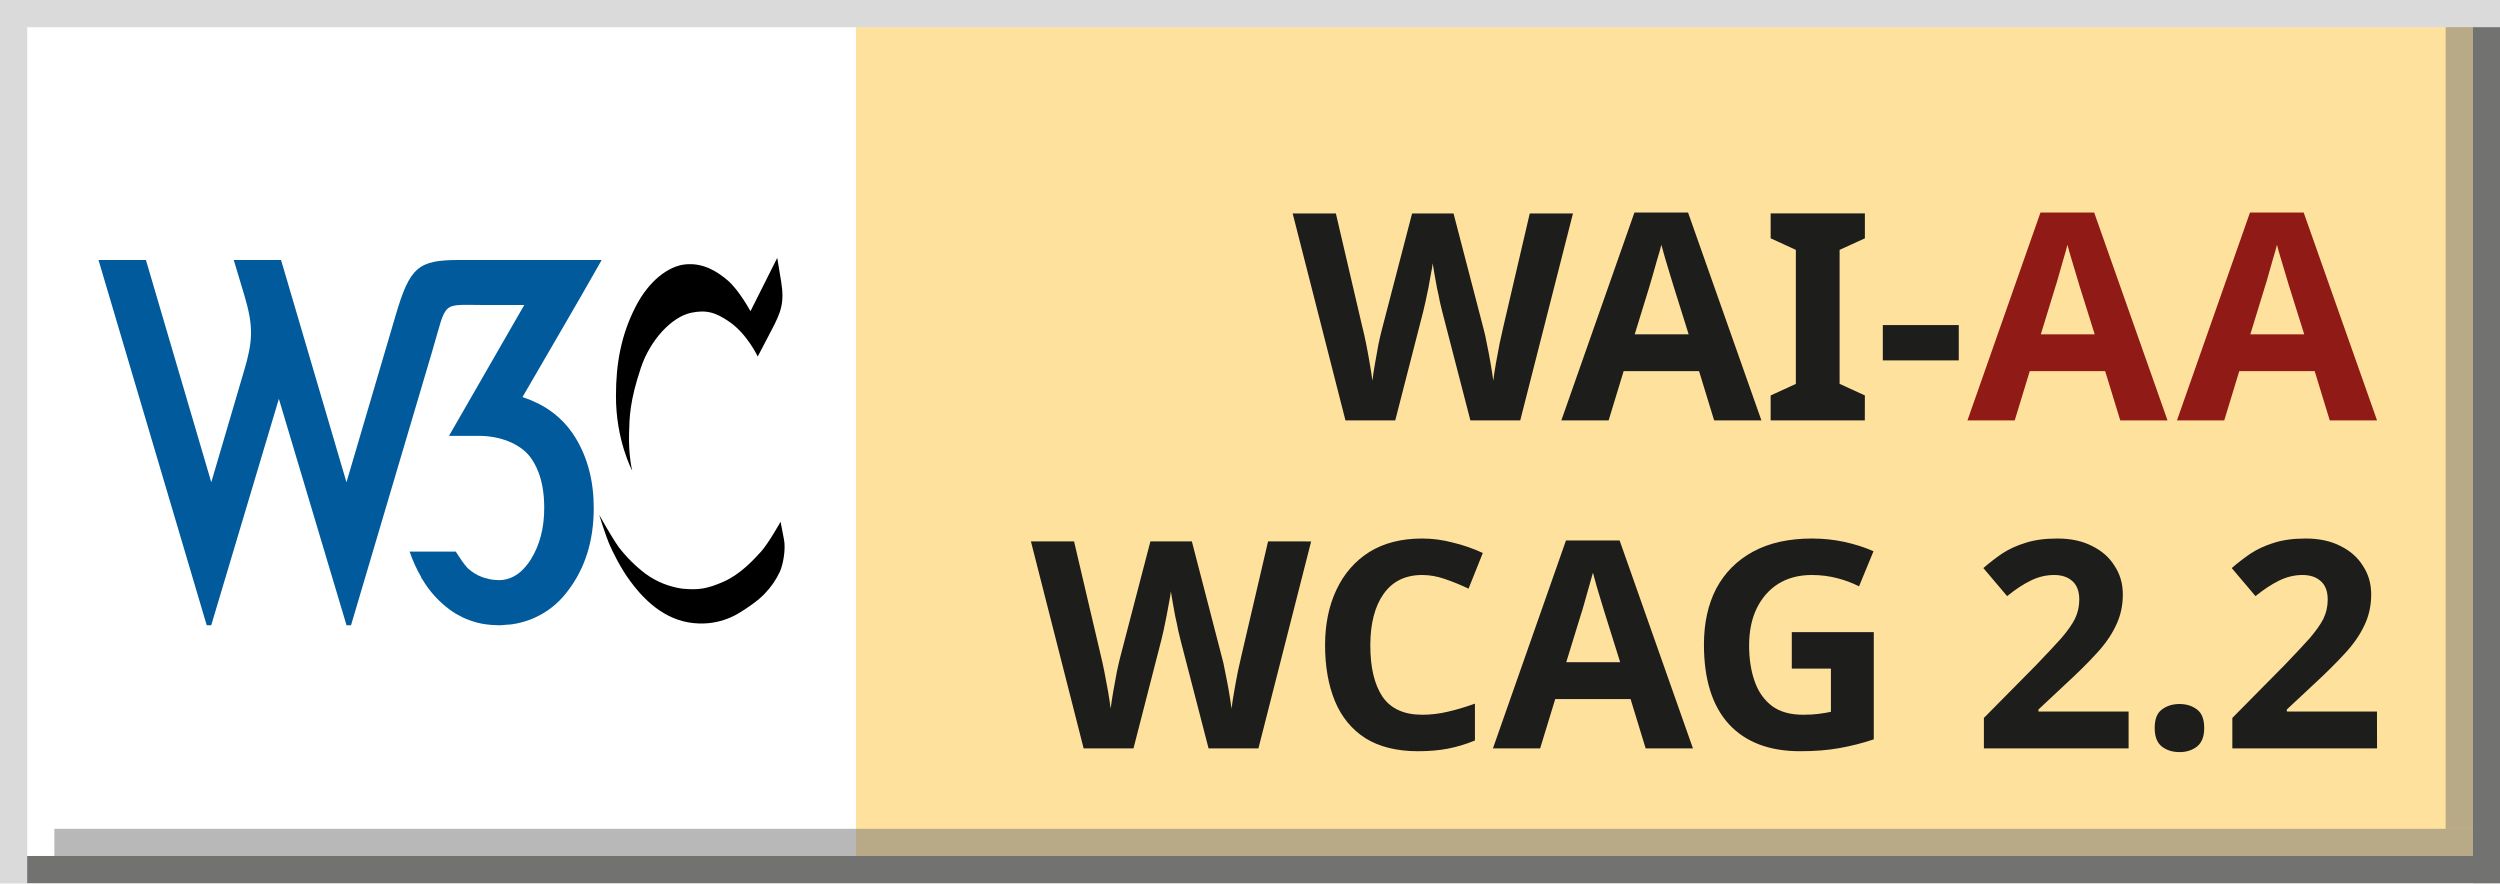
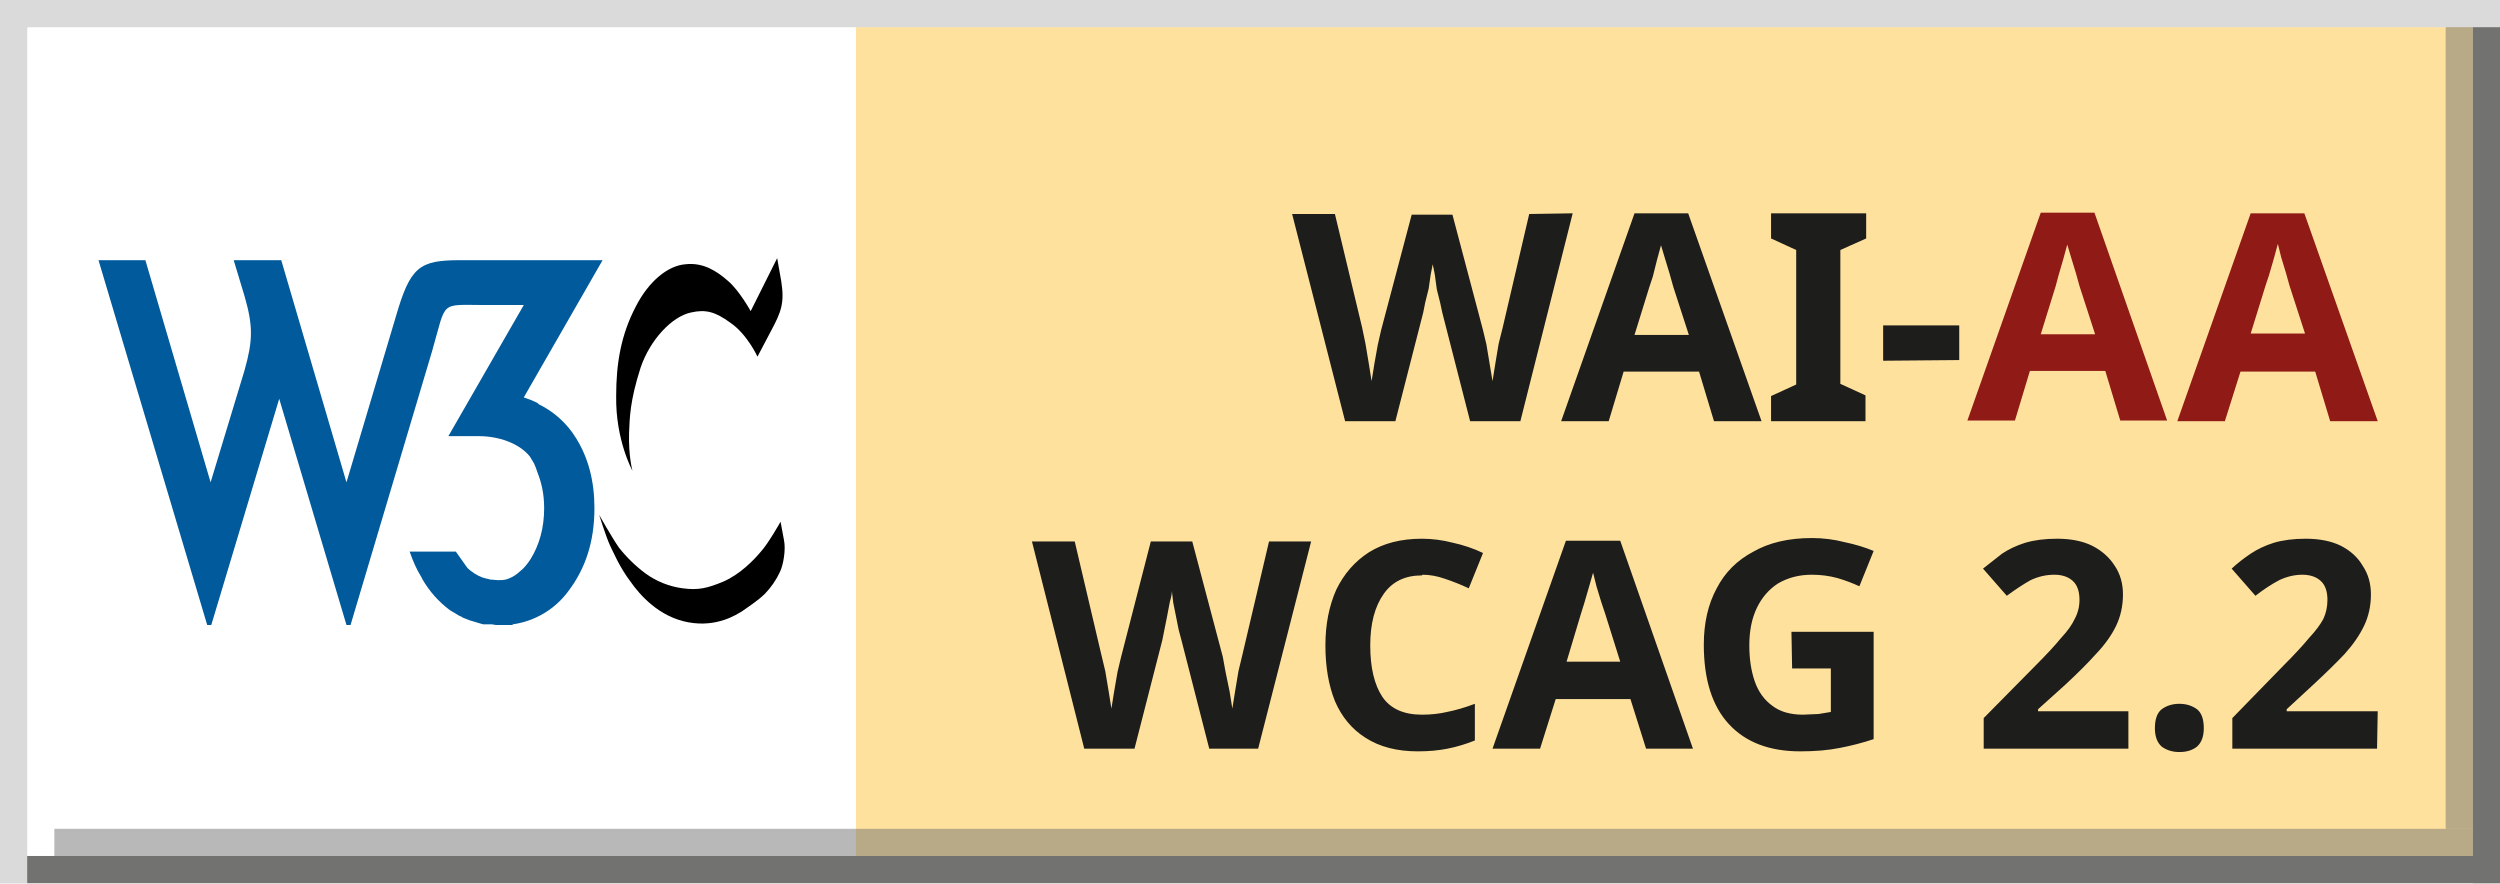
- <svg xmlns="http://www.w3.org/2000/svg" width="368" height="130" data-name="Layer 1">
+ <svg xmlns="http://www.w3.org/2000/svg" data-name="Layer 1" viewBox="0 0 368 130">
  <path fill="#fff" d="M4 4h122v122H4z" />
  <path fill="#ffe19e" d="M126 4h238v122H126z" />
  <path fill="#dadada" d="M0 0h4v130H0z" />
  <path fill="#dadada" d="M0 0h368v4H0z" />
  <path fill="#727271" d="M364 4h4v126h-4z" />
  <path fill="#727271" d="M4 126h364v4H4z" />
  <path d="M360 4h4v118h-4z" style="fill:#727271;fill-opacity:.497" />
  <path d="M8 122h356v4H8z" style="fill:#727271;fill-opacity:.498" />
  <g style="display:inline">
-     <path fill="#005a9c" d="m14.5 38.27 15.93 53.77h.66l9.96-33.33 9.96 33.33h.66l11.94-40.3c2.28-7.69 1.15-6.84 7.96-6.84h5.6L66.09 64.16h4.46c2.87 0 5.9 1.03 7.5 3.11.22.3.42.6.6.93a9.39 9.39 0 0 1 .6 1.28c.57 1.47.86 3.23.86 5.3 0 2.92-.65 5.42-1.93 7.5a8.84 8.84 0 0 1-1.11 1.45c-.25.27-.51.5-.78.7l-.07.05a4.97 4.97 0 0 1-1.65.78 4.48 4.48 0 0 1-1.1.14h-.04l-.04-.01h-.06c-.4-.01-.8-.04-1.17-.11l-.3-.08a.71.71 0 0 1-.06-.02l-.08-.02c-.25-.06-.51-.12-.75-.21a6.49 6.49 0 0 1-2.12-1.31c-.69-.75-1.21-1.6-1.76-2.44H60.3c.46 1.36 1.03 2.6 1.69 3.73l-.02.04c.07.13.16.25.24.37a15.12 15.12 0 0 0 4.03 4.43c.3.22.6.41.91.6l.59.31.08.04.28.16h.01c.33.15.65.29.98.41h.02c.33.13.67.23 1 .33h.03c.34.1.7.17 1.04.23h.03c.31.05.64.1.96.12h.02l.04.01h.05l.03.01c.2.02.4.02.6.02l.13.01h.08l.3.02h.04c.3 0 .58-.03.87-.05v-.02c.31-.02.63-.02.94-.06l.13-.02a12.33 12.33 0 0 0 8.12-4.83c2.58-3.32 3.88-7.41 3.88-12.28 0-3.94-.89-7.37-2.66-10.29a13.35 13.35 0 0 0-5.49-5.08l-.22-.1a15.3 15.3 0 0 0-2.12-.86c3.89-6.73 7.84-13.42 11.66-20.18H67.61c-6.06 0-7.28 1.03-9.38 8.18L51 70.99l-9.63-32.72h-6.96l1.6 5.34c1.32 4.46 1.2 6.64-.05 10.86L31.1 70.99l-9.62-32.72Z" />
-     <path d="m114.41 37.96.57 3.44c.52 3.2-.01 4.53-1.44 7.25l-2 3.83s-1.53-3.25-4.08-5.04c-2.15-1.52-3.55-1.85-5.73-1.4-2.81.59-6 3.94-7.39 8.09-1.66 4.95-1.68 7.35-1.74 9.55-.1 3.54.47 5.62.47 5.62s-2.43-4.49-2.4-11.06c0-4.7.75-8.95 2.92-13.15 1.9-3.7 4.75-5.91 7.27-6.17 2.6-.27 4.66.99 6.25 2.35 1.67 1.42 3.36 4.54 3.36 4.54ZM114.9 76.8s-1.76 3.16-2.86 4.38c-1.1 1.22-3.07 3.36-5.5 4.43-2.44 1.07-3.71 1.27-6.12 1.04a12.02 12.02 0 0 1-5.41-2.2 21.02 21.02 0 0 1-3.91-3.88c-1.13-1.6-2.9-4.78-2.9-4.78s.99 3.2 1.6 4.55c.36.78 1.45 3.17 3 5.24 1.44 1.94 4.24 5.27 8.5 6.03 4.25.75 7.18-1.16 7.9-1.63.73-.46 2.4-1.55 3.36-2.59a11.7 11.7 0 0 0 2.22-3.2c.48-1 .9-3.31.63-4.73z" />
+     <path fill="#005a9c" d="m14.5 38.3 16 53.7h.6l10-33.3L51 92h.6l12-40.3c2.2-7.6 1-6.8 7.9-6.8h5.6L66 64.2h4.5c2.8 0 5.9 1 7.5 3l.6 1a9.4 9.4 0 0 1 .5 1.3c.6 1.5 1 3.2 1 5.3 0 2.9-.7 5.4-2 7.5a8.8 8.8 0 0 1-1.1 1.4l-.8.7a5 5 0 0 1-1.7.9 4.5 4.5 0 0 1-1.1.1h-.1l-1.2-.1-.3-.1a.7.7 0 0 1-.1 0L71 85a6.5 6.5 0 0 1-2.2-1.4l-1.7-2.4h-6.8c.5 1.4 1 2.6 1.7 3.7l.2.4a15.1 15.1 0 0 0 4 4.5l1 .6.5.3h.1l.3.2 1 .4 1 .3 1 .3H72.4l.6.1h2.4l.1-.1a12.3 12.3 0 0 0 8.1-4.8c2.6-3.4 3.9-7.4 3.9-12.3 0-4-.9-7.4-2.7-10.3a13.3 13.3 0 0 0-5.5-5l-.2-.2a15.3 15.3 0 0 0-2-.8l11.6-20.2h-21c-6 0-7.3 1-9.4 8.2L51 71l-9.6-32.7h-7l1.6 5.3c1.3 4.5 1.2 6.6 0 10.9L31 71l-9.6-32.7Z" />
+     <path d="m114.4 38 .6 3.4c.5 3.2 0 4.5-1.5 7.3l-2 3.8s-1.5-3.3-4-5c-2.2-1.6-3.6-2-5.8-1.5-2.8.6-6 4-7.4 8.1-1.6 5-1.6 7.4-1.7 9.6-.1 3.5.5 5.6.5 5.6s-2.5-4.5-2.4-11c0-4.8.7-9 2.9-13.2 1.9-3.7 4.7-6 7.3-6.2 2.6-.3 4.6 1 6.2 2.4 1.7 1.4 3.4 4.5 3.4 4.5Zm.5 38.8s-1.8 3.2-2.9 4.4c-1 1.2-3 3.3-5.5 4.4-2.4 1-3.7 1.3-6 1a12 12 0 0 1-5.5-2.2 21 21 0 0 1-3.9-3.8c-1.1-1.6-2.9-4.8-2.9-4.8s1 3.2 1.6 4.5c.4.8 1.4 3.2 3 5.3 1.4 2 4.2 5.2 8.5 6 4.3.8 7.2-1.2 7.9-1.6.7-.5 2.4-1.6 3.4-2.6a11.7 11.7 0 0 0 2.2-3.2c.5-1 .9-3.3.6-4.7z" />
  </g>
  <g aria-label="WAI-AA" style="font-weight:700;font-size:42.667px;font-family:&quot;Noto Sans&quot;;-inkscape-font-specification:&quot;Noto Sans Bold&quot;;text-align:end;letter-spacing:0;text-anchor:end;fill:#1d1d1b">
-     <path d="m231.54 31.42-7.76 30.46h-7.34l-4.14-16q-.13-.47-.34-1.4-.17-.95-.43-2.06l-.38-2.09-.26-1.57q-.04.55-.26 1.57l-.38 2.1q-.21 1.06-.43 2.04-.2.94-.34 1.45l-4.1 15.96h-7.33l-7.77-30.46h6.36l3.88 16.64q.26.98.56 2.47.3 1.5.55 2.99.26 1.5.39 2.52.12-1.07.38-2.52l.51-2.86q.3-1.4.51-2.18l4.44-17.06h6.1l4.44 17.06q.21.73.47 2.14.3 1.4.55 2.9.26 1.5.39 2.52.13-1.07.38-2.52.26-1.5.56-2.99l.55-2.47 3.88-16.64zM252.32 61.88l-2.22-7.25H239l-2.21 7.25h-6.96l10.76-30.6h7.89l10.8 30.6zm-5.97-19.75-.56-1.84-.68-2.26q-.34-1.15-.56-2-.2.85-.6 2.13-.33 1.24-.68 2.39-.3 1.1-.46 1.58l-2.18 7.08h7.94zM274.5 61.88h-13.86v-3.67l3.71-1.7V36.78l-3.71-1.7v-3.67h13.87v3.67l-3.72 1.7V56.5l3.72 1.71zM277.15 53.05v-5.2h11.18v5.2z" />
-     <path d="m312.1 61.88-2.22-7.25h-11.1l-2.21 7.25h-6.96l10.75-30.6h7.9l10.8 30.6zm-5.98-19.75-.55-1.84-.68-2.26q-.35-1.15-.56-2-.21.85-.6 2.13-.34 1.24-.68 2.39-.3 1.1-.47 1.58l-2.17 7.08h7.93zM342.94 61.88l-2.22-7.25h-11.1l-2.21 7.25h-6.96l10.75-30.6h7.9l10.8 30.6zm-5.98-19.75-.55-1.84-.68-2.26q-.35-1.15-.56-2-.21.85-.6 2.13-.34 1.24-.68 2.39-.3 1.1-.47 1.58l-2.17 7.08h7.93z" style="letter-spacing:1.4px;fill:#901a16" />
+     <path d="M231.5 31.4 223.8 62h-7.4l-4.1-16-.3-1.4-.5-2-.3-2.2-.3-1.5-.3 1.5-.3 2.1-.5 2-.3 1.5-4.1 16H198l-7.8-30.5h6.3l4 16.7.5 2.4.5 3 .4 2.5.4-2.5.5-2.8.5-2.2 4.5-17h6l4.5 17 .5 2.1.5 3 .4 2.4.4-2.5.5-3 .6-2.4 3.9-16.7zM252.3 62l-2.2-7.3H239l-2.2 7.3h-7l10.8-30.6h7.9l10.8 30.6zm-6-19.8-.5-1.8-.7-2.3-.6-2-.6 2.2-.6 2.4-.5 1.5-2.2 7.1h8zM274.6 62h-13.9v-3.7l3.7-1.7V36.8l-3.7-1.7v-3.7h14v3.7l-3.8 1.7v19.7l3.7 1.7zm2.6-8.9v-5.2h11.2V53z" />
+     <path d="m312.1 61.9-2.2-7.3h-11.1l-2.2 7.3h-7l10.8-30.6h7.9L319 61.9zm-6-19.8-.5-1.8-.7-2.3-.6-2-.6 2.2-.7 2.4-.4 1.5-2.2 7.1h8zM343 62l-2.2-7.3h-11l-2.3 7.3h-7l10.8-30.6h7.9l10.8 30.6zM337 42l-.5-1.8-.7-2.3-.5-2-.6 2.2-.7 2.4-.5 1.5-2.2 7.1h8z" style="letter-spacing:1.4px;fill:#901a16" />
  </g>
-   <g aria-label="WCAG 2.2" style="font-weight:700;font-size:42.667px;font-family:&quot;Noto Sans&quot;;-inkscape-font-specification:&quot;Noto Sans Bold&quot;;text-align:end;letter-spacing:0;text-anchor:end;fill:#1d1d1b">
-     <path d="m193 79.7-7.76 30.46h-7.34l-4.14-16q-.13-.47-.34-1.41-.17-.94-.43-2.05l-.38-2.09-.26-1.58q-.04.56-.25 1.58-.17.98-.39 2.09-.2 1.07-.42 2.05l-.34 1.45-4.1 15.96h-7.34l-7.76-30.47h6.35L162 96.33q.25.98.55 2.48.3 1.49.56 2.98.25 1.5.38 2.52.13-1.07.38-2.52.26-1.49.52-2.85.3-1.41.5-2.18l4.45-17.07h6.1l4.43 17.07q.22.72.47 2.13.3 1.41.56 2.9.25 1.5.38 2.52.13-1.07.39-2.52.25-1.49.55-2.98l.56-2.48 3.88-16.64zM209.35 84.64q-3.72 0-5.68 2.78-1.96 2.77-1.96 7.59 0 4.86 1.8 7.55 1.83 2.65 5.84 2.65 1.87 0 3.7-.43 1.89-.43 4.06-1.2V109q-2 .82-3.97 1.2-1.96.38-4.4.38-4.68 0-7.76-1.92-3.03-1.96-4.48-5.46-1.45-3.54-1.45-8.23 0-4.61 1.67-8.15 1.66-3.54 4.82-5.55 3.2-2 7.8-2 2.27 0 4.53.6 2.3.55 4.4 1.53l-2.1 5.25q-1.7-.81-3.45-1.41-1.7-.6-3.37-.6zM242.24 110.16l-2.22-7.26h-11.09l-2.22 7.26h-6.95l10.75-30.6h7.9l10.79 30.6zm-5.97-19.76-.56-1.83-.68-2.26q-.34-1.16-.55-2.01-.22.85-.6 2.13-.34 1.24-.68 2.4-.3 1.1-.47 1.57l-2.18 7.08h7.94zM263.75 93.05h12.07v15.78q-2.39.81-5 1.28-2.55.47-5.84.47-6.82 0-10.5-4-3.66-4.02-3.66-11.7 0-4.78 1.83-8.28 1.88-3.5 5.42-5.41 3.54-1.92 8.66-1.92 2.44 0 4.78.5 2.35.52 4.27 1.37l-2.13 5.17q-1.41-.73-3.2-1.2-1.8-.47-3.76-.47-2.82 0-4.9 1.28-2.05 1.28-3.2 3.63-1.12 2.3-1.12 5.46 0 2.99.82 5.29.8 2.3 2.56 3.63 1.74 1.28 4.56 1.28 1.37 0 2.3-.13.99-.13 1.8-.3v-6.36h-5.76zM313.33 110.16h-21.3v-4.48l7.64-7.73q2.3-2.39 3.71-3.96 1.41-1.63 2.05-2.9.64-1.33.64-2.82 0-1.84-1.02-2.73-.98-.9-2.69-.9-1.75 0-3.41.81-1.67.81-3.5 2.3l-3.5-4.13q1.32-1.15 2.77-2.14 1.5-.98 3.42-1.57 1.96-.64 4.69-.64 2.99 0 5.12 1.1 2.18 1.07 3.33 2.95 1.2 1.83 1.2 4.18 0 2.52-1.03 4.6-.98 2.1-2.9 4.15-1.88 2.05-4.57 4.52l-3.92 3.67v.3h13.27zM317.17 107.17q0-1.96 1.06-2.73 1.07-.81 2.6-.81 1.5 0 2.56.8 1.07.78 1.07 2.74 0 1.88-1.07 2.73-1.06.81-2.56.81-1.53 0-2.6-.81-1.06-.85-1.06-2.73zM349.9 110.16h-21.3v-4.48l7.64-7.73q2.3-2.39 3.71-3.96 1.4-1.63 2.05-2.9.64-1.33.64-2.82 0-1.84-1.03-2.73-.98-.9-2.68-.9-1.75 0-3.42.81-1.66.81-3.5 2.3l-3.5-4.13q1.33-1.15 2.78-2.14 1.5-.98 3.41-1.57 1.96-.64 4.7-.64 2.98 0 5.11 1.1 2.18 1.07 3.33 2.95 1.2 1.83 1.2 4.18 0 2.52-1.03 4.6-.98 2.1-2.9 4.15-1.88 2.05-4.56 4.52l-3.93 3.67v.3h13.27z" />
-   </g>
+   <path d="m193 79.7-7.8 30.5H178l-4.1-16-.4-1.5-.4-2-.4-2-.2-1.7q0 .6-.3 1.6l-.4 2.1-.4 2-.3 1.5-4.1 16h-7.4l-7.7-30.5h6.3l3.9 16.6.6 2.5.5 3 .4 2.5.4-2.5.5-2.9.5-2.1 4.4-17.1h6.1l4.5 17 .4 2.2.6 2.9.4 2.5.4-2.5.5-3 .6-2.5 3.9-16.6zm16.3 5q-3.7 0-5.6 2.7-2 2.8-2 7.6 0 4.9 1.8 7.6 1.8 2.6 5.8 2.6 2 0 3.7-.4 2-.4 4.1-1.2v5.4q-2 .8-4 1.2-2 .4-4.4.4-4.6 0-7.7-2-3-1.9-4.5-5.4-1.4-3.5-1.4-8.2 0-4.6 1.6-8.2 1.7-3.5 4.8-5.5 3.2-2 7.8-2 2.3 0 4.6.6 2.3.5 4.4 1.5l-2.1 5.2q-1.7-.8-3.5-1.4-1.7-.6-3.3-.6zm33 25.5-2.3-7.3h-11l-2.3 7.3h-7l10.8-30.6h8l10.7 30.6zm-6-19.8-.6-1.8-.7-2.3-.5-2-.6 2.1-.7 2.4-.5 1.6-2.1 7h7.9zm27.4 2.6h12.1v15.8q-2.4.8-5 1.3-2.5.5-5.8.5-6.8 0-10.5-4t-3.7-11.7q0-4.8 1.9-8.3 1.8-3.5 5.4-5.4 3.5-2 8.6-2 2.5 0 4.8.6 2.4.5 4.3 1.3l-2.1 5.2q-1.5-.7-3.2-1.2-1.8-.5-3.8-.5-2.8 0-5 1.3-2 1.3-3.1 3.6t-1.1 5.5q0 3 .8 5.3t2.6 3.6q1.7 1.3 4.5 1.3l2.3-.1 1.8-.3v-6.4h-5.7zm49.6 17.2H292v-4.5l7.7-7.8q2.3-2.3 3.7-4 1.4-1.5 2-2.8.7-1.3.7-2.8 0-1.9-1-2.8-1-.9-2.7-.9-1.8 0-3.5.8-1.6.9-3.5 2.3l-3.5-4 2.8-2.2q1.5-1 3.4-1.6 2-.6 4.7-.6 3 0 5.1 1 2.2 1.1 3.4 3 1.2 1.8 1.2 4.2 0 2.5-1 4.6-1 2.1-3 4.2-1.8 2-4.5 4.5l-4 3.6v.3h13.3zm3.9-3q0-2 1-2.8 1.1-.8 2.6-.8t2.6.8q1 .8 1 2.8 0 1.8-1 2.7-1 .8-2.6.8-1.5 0-2.6-.8-1-.9-1-2.7zm32.7 3h-21.3v-4.5l7.6-7.8q2.3-2.3 3.7-4 1.4-1.5 2.1-2.8.6-1.3.6-2.8 0-1.9-1-2.8-1-.9-2.7-.9-1.7 0-3.4.8-1.7.9-3.5 2.3l-3.5-4q1.3-1.2 2.8-2.2 1.5-1 3.4-1.6 2-.6 4.7-.6 3 0 5.1 1 2.2 1.1 3.3 3 1.2 1.8 1.2 4.2 0 2.5-1 4.6-1 2.1-2.9 4.2-1.9 2-4.6 4.5l-3.9 3.6v.3H350z" aria-label="WCAG 2.2" style="font-weight:700;font-size:42.667px;font-family:&quot;Noto Sans&quot;;-inkscape-font-specification:&quot;Noto Sans Bold&quot;;text-align:end;letter-spacing:0;text-anchor:end;fill:#1d1d1b" />
</svg>
